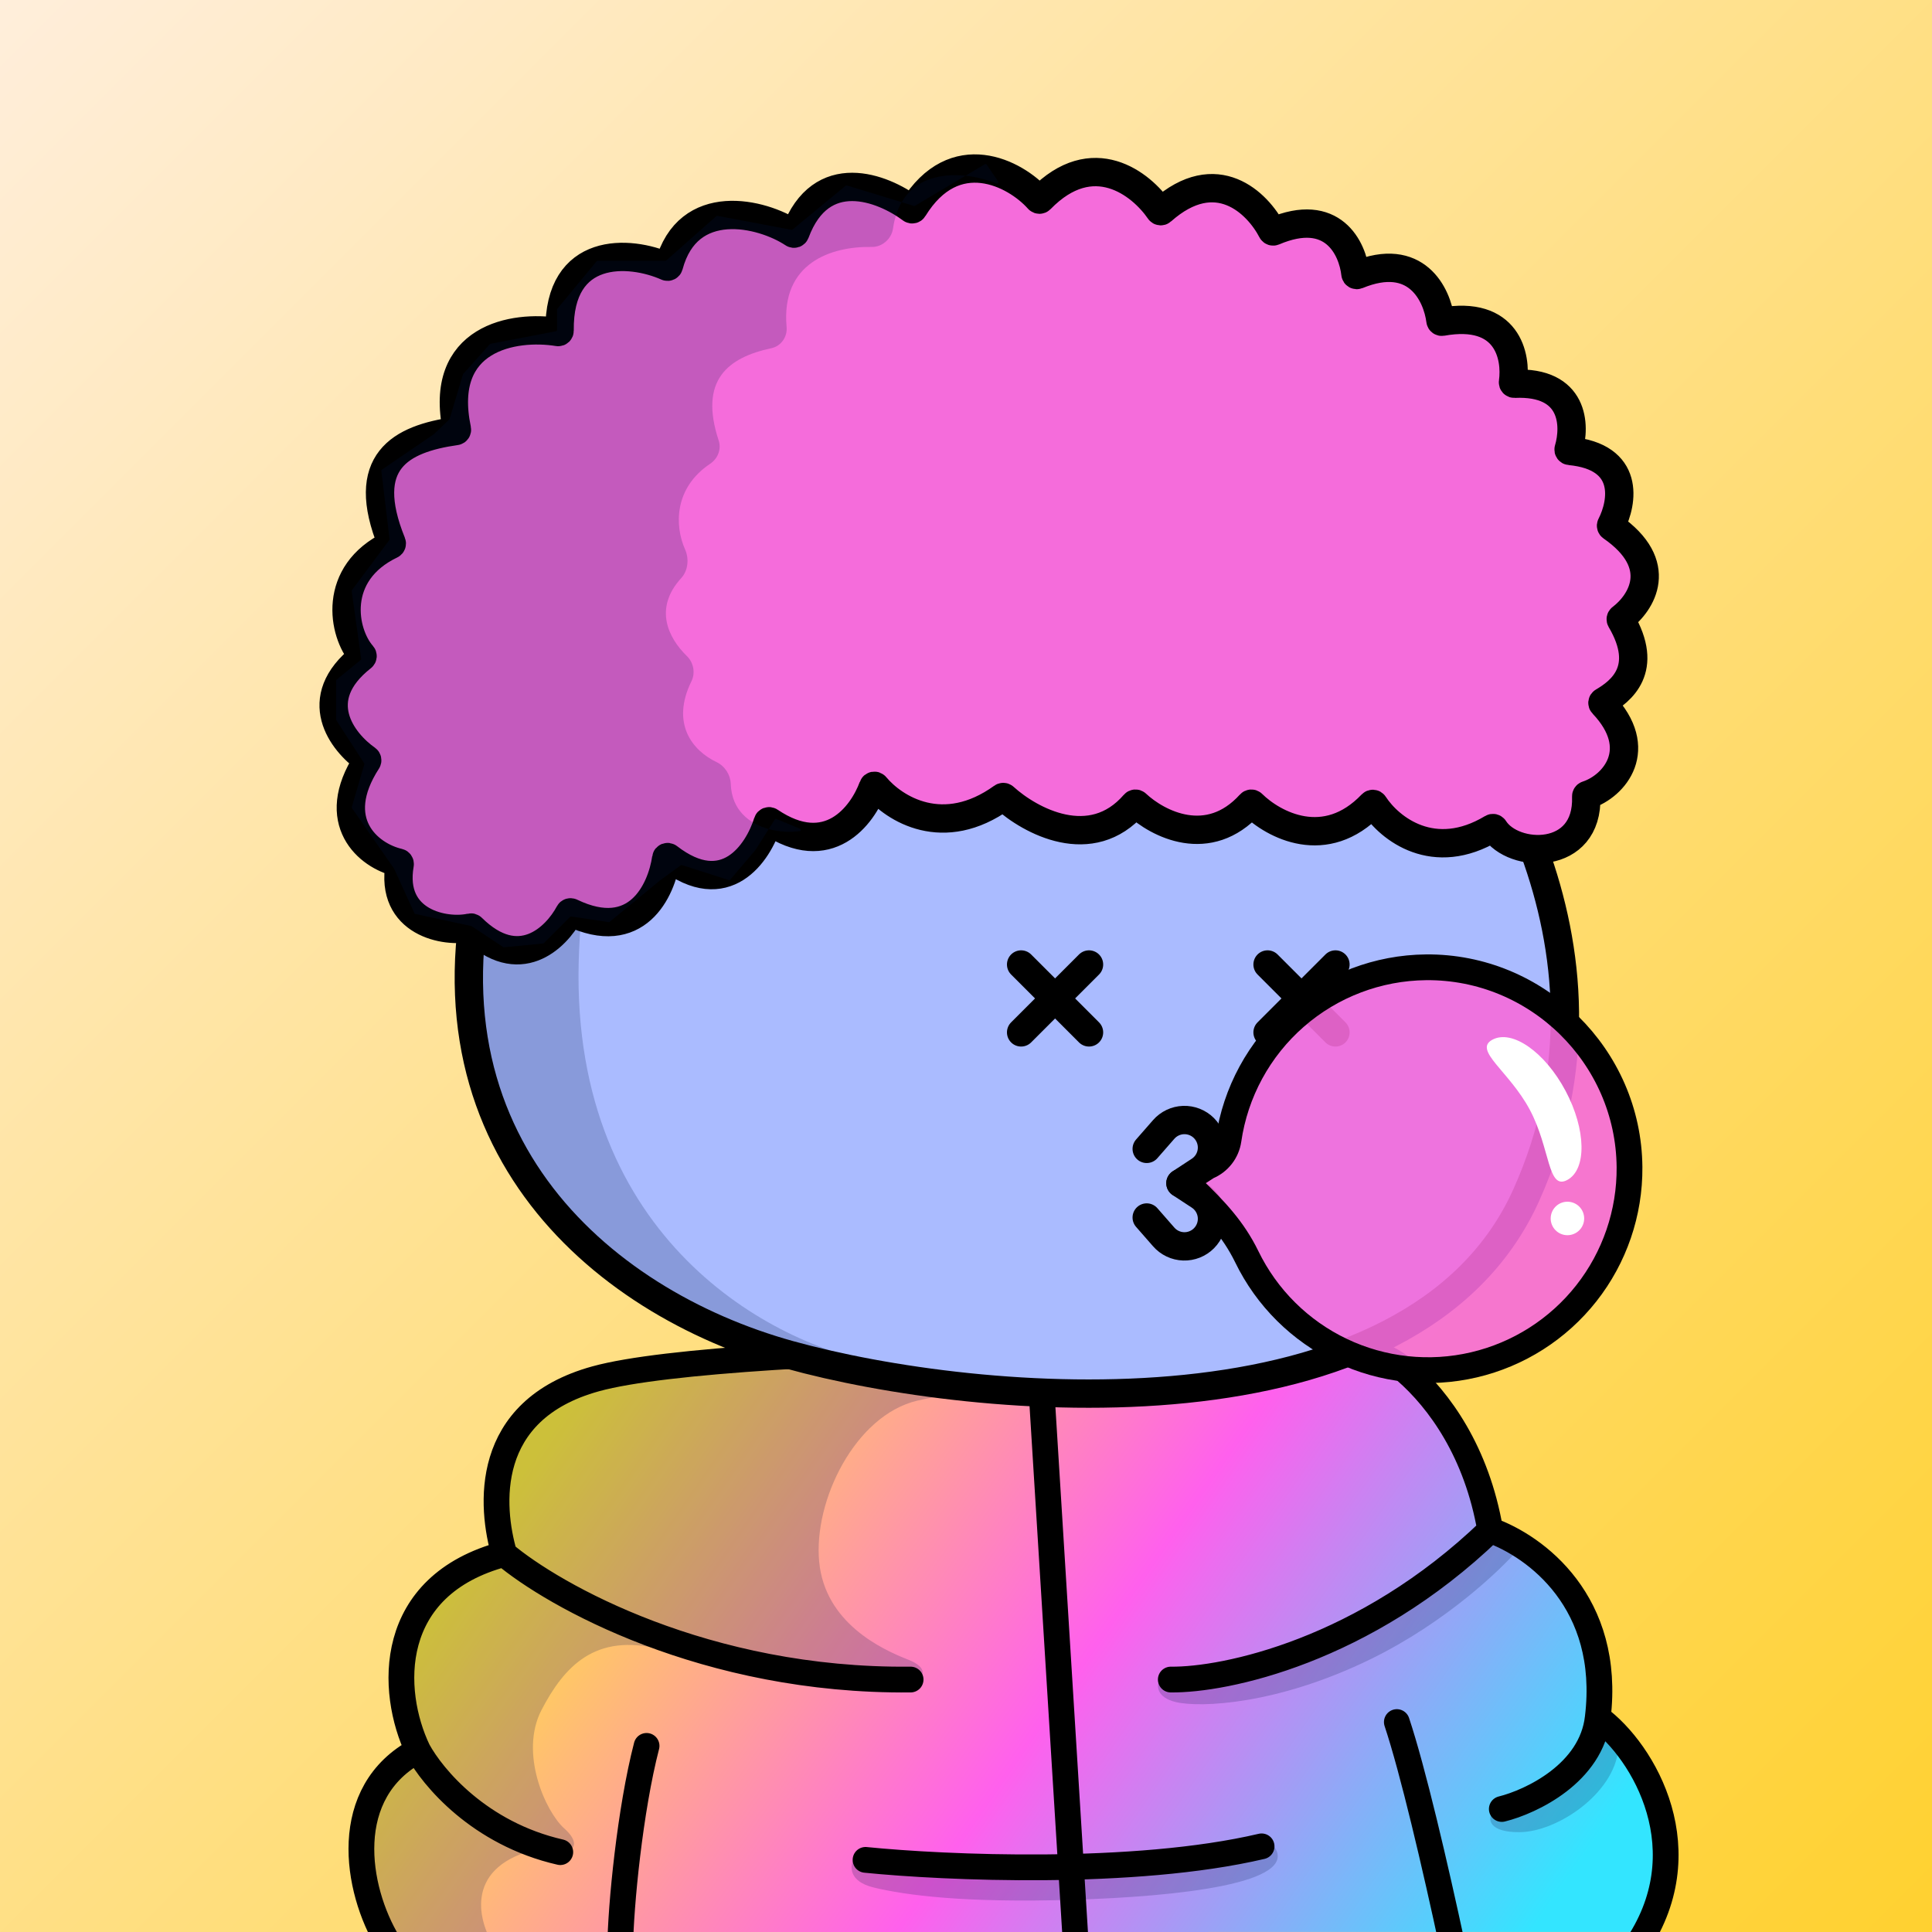
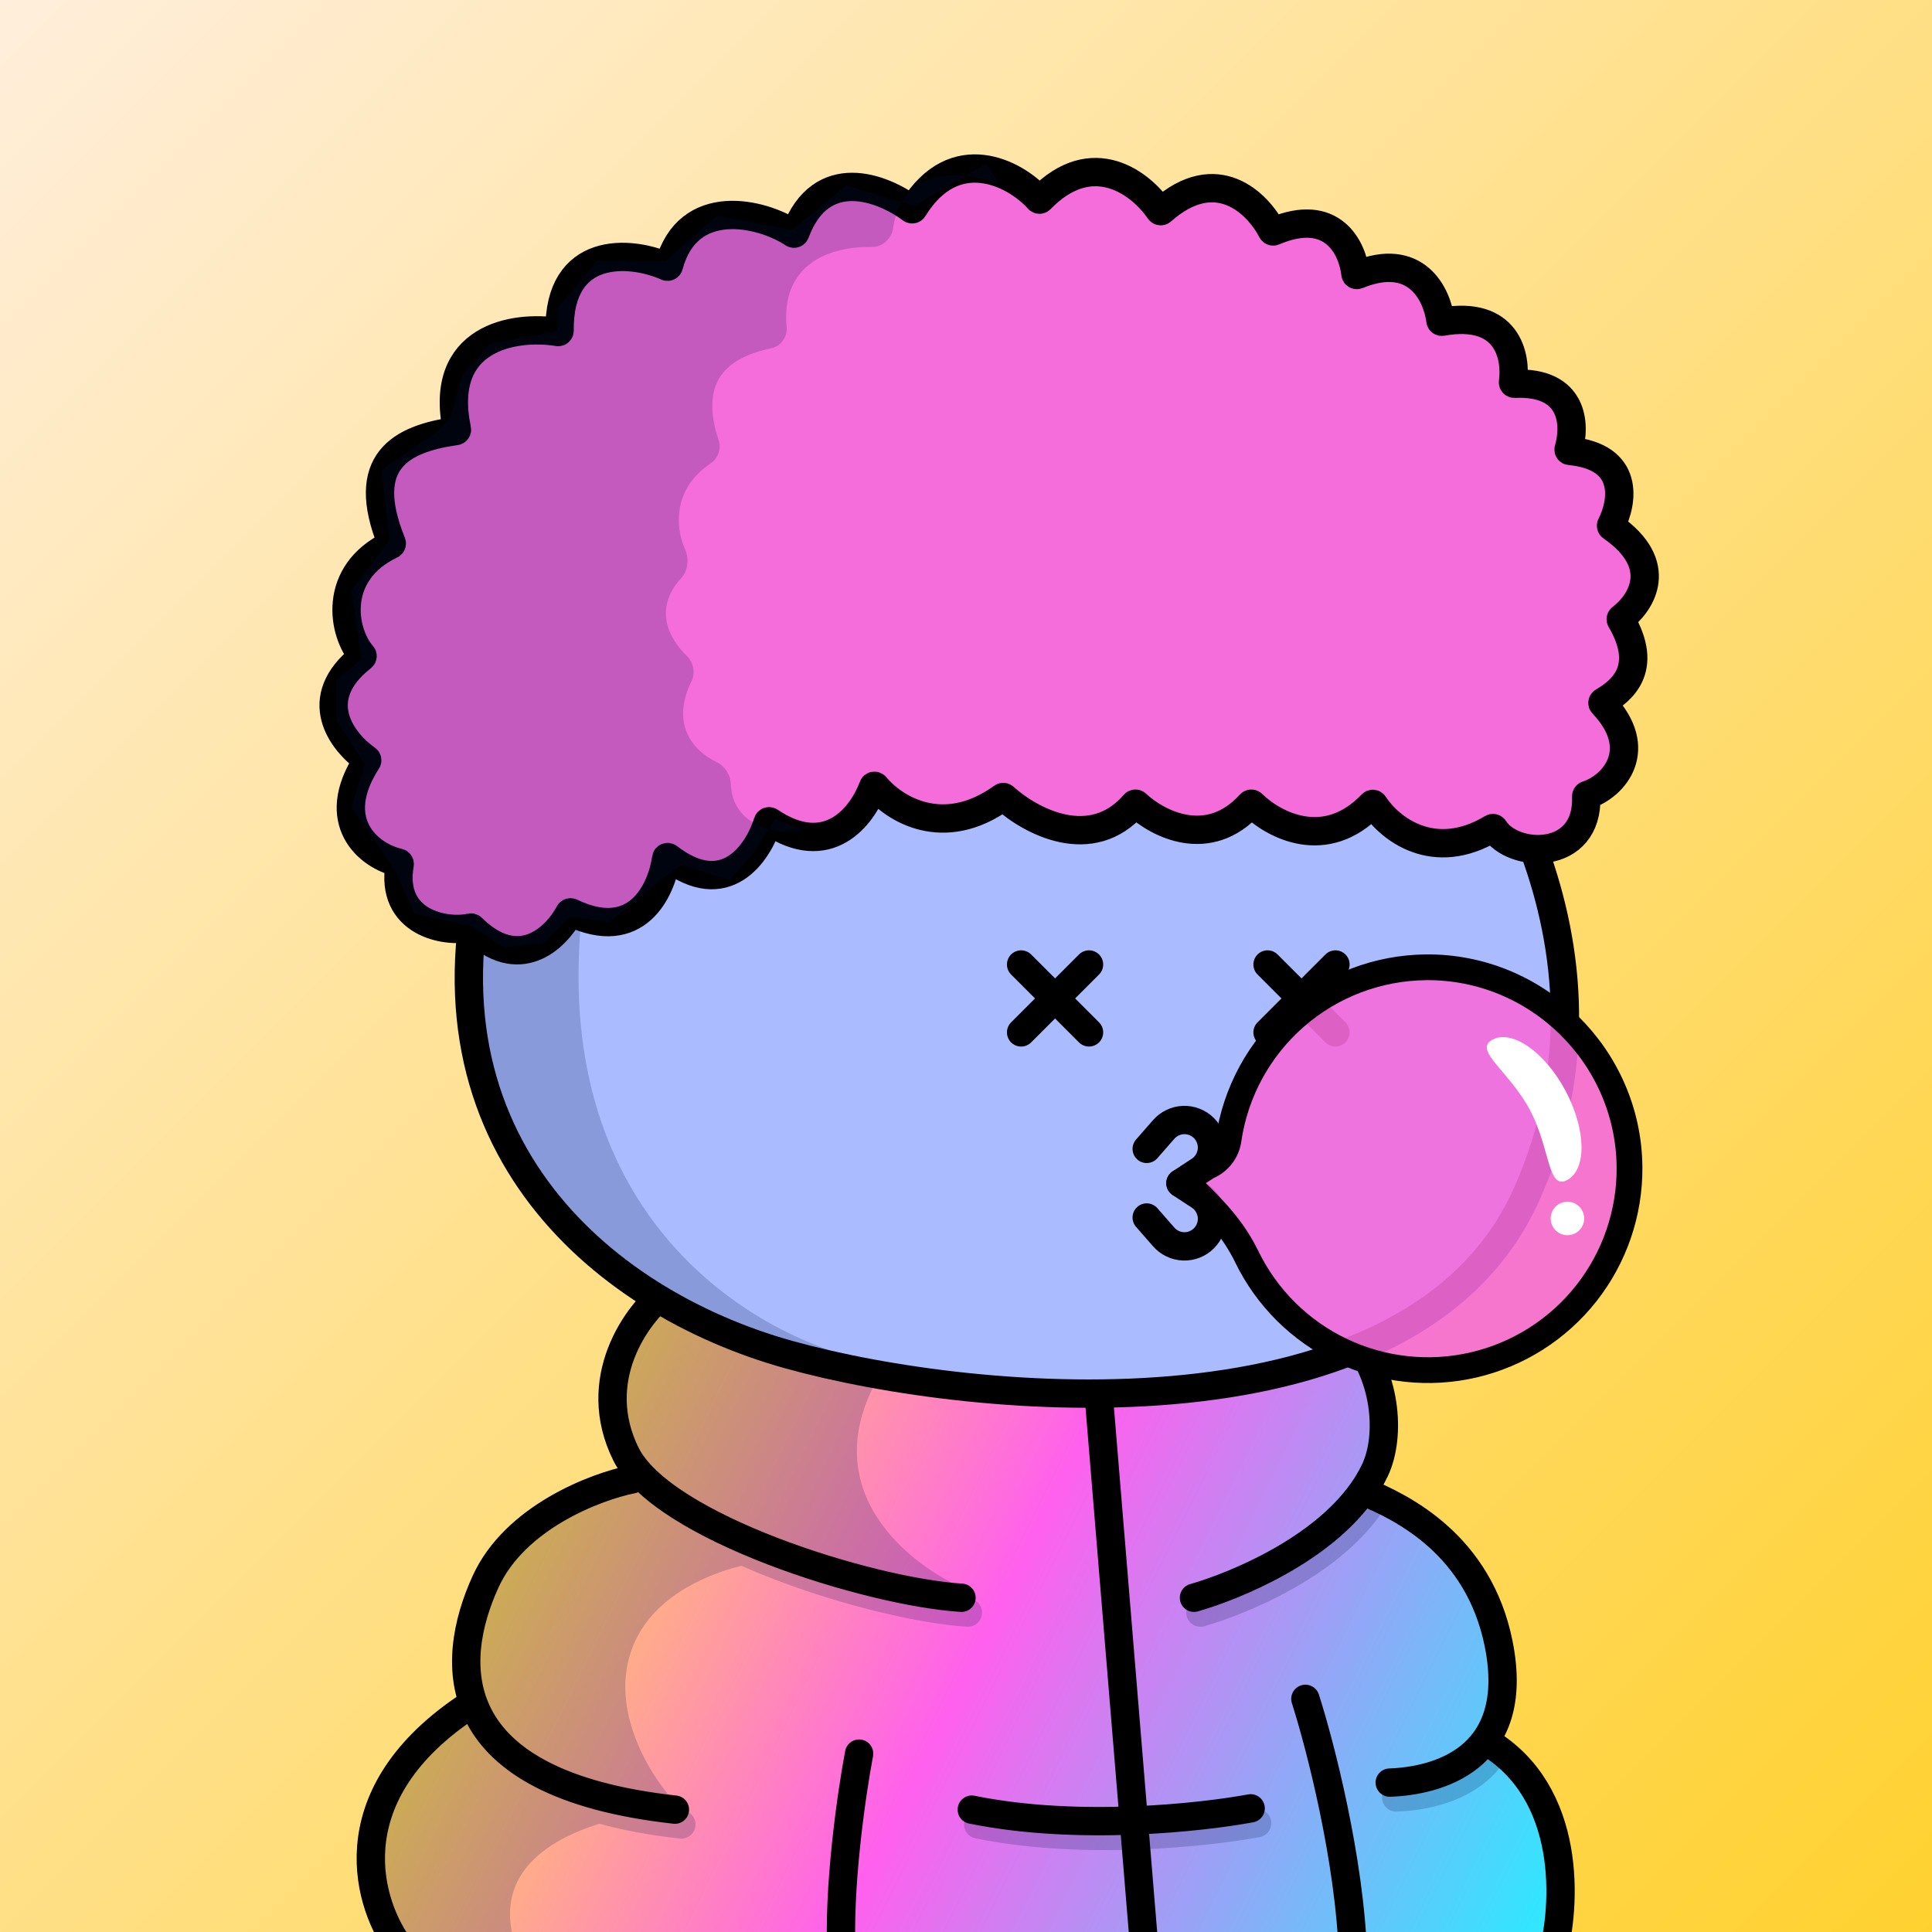
<svg xmlns="http://www.w3.org/2000/svg" preserveAspectRatio="xMidYMin meet" fill="none" viewBox="0 0 1500 1500">
  <g>
    <path fill="url(#prefix__paint0_linear_53_28789)" d="M0 0h1500v1500H0z" />
    <defs>
      <linearGradient id="prefix__paint0_linear_53_28789" x1="1500" y1="1500" x2="0" y2="0" gradientUnits="userSpaceOnUse">
        <stop stop-color="#FFD130" />
        <stop offset="1" stop-color="#FFEEDB" />
      </linearGradient>
    </defs>
-     <g clip-path="url(#prefix__clip0_53_27868)">
-       <path d="M295.8 1500s-47.94-91.54 28.64-134.76c0 0-62-101.54 67.13-159.88 0 0-37.4-104.09 81.15-137.65 0 0 144.28-18.07 334.85-18.07 0 0 171.93-9.14 272.93 4.86 0 0 48.6 26.91 76.51 133.04 0 0 102.26 45.87 83.4 145.87 0 0 95.08 77.12 34 166.56l-978.61.03z" fill="url(#prefix__paint0_linear_53_27868)" />
-       <path d="M413.5 1436.5c-54 14.8-41.833 56.83-29 76H309c-8.833-12.83-26.5-48.1-26.5-86.5s29.667-63.33 44.5-71l-18-50c3.833-14.67 16.4-49.7 36-72.5 18.829-21.9 42.242-22.8 52.773-20.32-4.833-2.49-11.288-20.19-5.773-77.18 6-62 116.5-77.5 171-77.5l241.5-11 7 36c-17.167-2.17-61.1-4.2-99.5 5-48 11.5-80.5 77.5-76 125s48.5 68 69 76c16.4 6.4 11.5 13.67 7 16.5-49.667-3.83-159.1-14.1-199.5-24.5-50.5-13-74.5 13.5-92 47s3 79 17.5 92c11.6 10.4 7.5 15.67 4 17h-28.5zM678.5 1465.5c-20-4.8-18.667-17-15.5-22.5l169.5 1.5 157-10.5c19 28-73 38.5-157 41s-129-3.5-154-9.5zM913 1321.5c-15.2-3.6-15-12.83-13-17l49-6.5c2.333-3.33 20.5-12.3 74.5-21.5s109.83-61.5 131-86.5l25.5 11.5c-14.33 17-57.5 58.1-115.5 86.5-72.5 35.5-132.5 38-151.5 33.5zM1179.5 1422.5c-23.2 0-24-9.67-21.5-14.5 37.6-11.6 66.67-41.83 76.5-55.5 8.5-9.83 24.8-22.5 22 5.5-3.5 35-48 64.5-77 64.5z" fill="#001647" fill-opacity=".2" />
-       <path d="M1084.5 1337c12.33 37 29.5 110.3 43.5 175.5m-646.5 0c.333-32.83 7.7-107.6 20.5-157M301.5 1508.5c-25.5-42-37.6-117.3 23-149.5m0 0c-22-46-25-128.1 67-152.5m-67 152.5c11.333 20.83 47.5 64.6 110.5 79m-43.5-231.5c-10.5-36.17-17.4-111.6 71-136 53.112-14.66 199.972-21.87 344-24.82m-415 160.82c38.167 32.17 156.3 99.1 315.5 97.5m450-116c-10.37-60.53-39.49-100.92-65.94-123.9-17.73-15.41-41.66-19.79-65.15-19.96-61.49-.42-140.02-.09-219.41 1.54M1157 1188c35.17 12.5 94.3 55.9 83.5 145.5M1157 1188c-97.6 94-206 116.5-248 116m331.5 29.5c35.83 26.17 81.7 104.2 28.5 180m-28.5-180c-4.8 43.2-51.67 65.33-74.5 71m-330.5 109l-29-467.82M672 1444c61.333 6.17 208.7 12.7 307.5-10.5" stroke="#000" stroke-width="20" stroke-linecap="round" />
+     <g clip-path="url(#clip0_483_532)">
+       <path d="M366.5 1327.5C264.5 1394.3 286.333 1481.33 310 1516.5L1208 1510C1237.2 1434.8 1183.17 1369.33 1152.5 1346C1198.9 1256 1109.83 1182.17 1059.5 1156.5C1089.1 1116.1 1063.83 1061 1047.5 1038.5C819.5 1116.1 602.5 1048.83 522.5 1005.5C452.9 1045.5 475.833 1117.83 496 1149C358.8 1177.8 352.5 1280 366.5 1327.5Z" fill="url(#paint0_linear_483_532)" />
+       <path d="M1069.32 1160.2C1064.35 1156.71 1057.49 1157.91 1054 1162.88C1039.23 1183.91 1016.26 1201.27 992.35 1214.66C968.55 1227.99 944.65 1236.92 928.96 1241.44C923.12 1243.12 919.75 1249.21 921.43 1255.05C923.11 1260.89 929.2 1264.26 935.04 1262.58C952.15 1257.66 977.65 1248.11 1003.1 1233.85C1028.44 1219.66 1054.57 1200.33 1072 1175.52C1075.49 1170.55 1074.29 1163.69 1069.32 1160.2Z" fill="#001647" fill-opacity="0.2" />
+       <path d="M1164.1 1354.75C1159.24 1351.11 1152.34 1352.1 1148.7 1356.96C1133.03 1377.87 1104.14 1383.83 1083.64 1384.51C1077.57 1384.71 1072.81 1389.8 1073.01 1395.87C1073.21 1401.94 1078.3 1406.7 1084.37 1406.5C1106.4 1405.77 1144.34 1399.48 1166.31 1370.15C1169.95 1365.29 1168.97 1358.39 1164.1 1354.75Z" fill="#001647" fill-opacity="0.2" />
+       <path d="M974 1404.68C955.73 1408.06 923.06 1412.42 884.83 1413.9C846.05 1415.41 802.01 1413.94 761.7 1405.72C755.75 1404.51 749.94 1408.35 748.72 1414.3C747.51 1420.25 751.35 1426.06 757.3 1427.28C799.95 1435.98 845.9 1437.43 885.68 1435.89C924.97 1434.36 958.69 1429.89 978 1426.32C983.97 1425.21 987.92 1419.48 986.82 1413.5C985.72 1407.53 979.98 1403.58 974 1404.68Z" fill="#001647" fill-opacity="0.2" />
+       <path d="M526 1158.5L571 1186L615.26 1203.5L680 1225L731.5 1232.5L752.18 1235C707.21 1216.67 630.42 1157.5 683 1067.5L509.66 1009L484 1061.5L480 1115L501 1137.5L526 1158.5Z" fill="#001647" fill-opacity="0.2" />
+       <path d="M575.64 1215.68C588.5 1221.37 601.86 1226.63 615.26 1231.41C664.47 1248.96 716.66 1260.84 750.81 1262.98C756.87 1263.36 762.1 1258.75 762.48 1252.69C762.86 1246.63 758.25 1241.41 752.19 1241.03C720.76 1239.07 670.68 1227.82 622.65 1210.7C574.19 1193.42 530.41 1171.05 509.66 1148.1C505.59 1143.59 498.63 1143.24 494.12 1147.32C493.29 1148.07 492.61 1148.91 492.06 1149.82L491.49 1149.51L400.99 1186.01L372.99 1242.51L360.99 1305.51L372.66 1327.65C371.89 1327.77 371.12 1327.97 370.37 1328.26L363.99 1321.01L321.49 1356.01L287 1432L300.5 1513H401C381.17 1457.08 423.35 1428.94 465.37 1415.96C483.49 1420.94 504.21 1424.83 527.79 1427.43C533.83 1428.1 539.26 1423.74 539.93 1417.7C540.6 1411.66 536.24 1406.23 530.2 1405.56C520.59 1404.5 511.58 1403.23 503.1 1401.77L493.44 1398.36L525.99 1401.49C506.16 1380.99 471.49 1327.59 491.49 1277.99C506.17 1241.57 544.58 1223.41 575.63 1215.67L575.64 1215.68Z" fill="#001647" fill-opacity="0.2" />
+       <path d="M1013.5 1319C1024.83 1354.33 1048.1 1443.9 1050.5 1519.5M667 1361.5C661.166 1392.33 650.3 1467.1 653.5 1519.5M1205 1519.5C1216 1480.17 1221.2 1391.6 1154 1352M1079 1384C1114 1382.83 1181.89 1367 1163.5 1276C1148.04 1199.52 1089.25 1170.37 1058 1157.7M926.999 1240.5C959.802 1231.06 1025.8 1203.54 1058 1157.7M1058 1157.7C1061.62 1152.53 1064.82 1147.13 1067.5 1141.5C1080.32 1114.5 1076.3 1065.5 1047.5 1035.5C1019.19 1047.48 944.091 1070.65 852.5 1076.66M746.499 1240.5C674.499 1236 514.065 1185.63 485.999 1129C457.5 1071.5 493.833 1020 517.999 1002C574.999 1028.17 715.399 1080 820.999 1078C831.68 1077.8 842.194 1077.34 852.5 1076.66M491 1148.5C462.5 1154.17 399.8 1178 377 1228C348.5 1290.5 343 1385 524 1405M311.5 1513.5C285.667 1480.17 259.201 1396.2 360 1327M852.5 1076.66L880.255 1413.39M880.255 1413.39L889 1519.5M880.255 1413.39C919.011 1411.89 952.211 1407.48 971 1404M880.255 1413.39C840.971 1414.92 795.978 1413.46 754.5 1405" stroke="black" stroke-width="22" stroke-linecap="round" />
    </g>
    <defs>
-       <linearGradient id="prefix__paint0_linear_53_27868" x1="461" y1="1064" x2="1157" y2="1546" gradientUnits="userSpaceOnUse">
+       <linearGradient id="paint0_linear_483_532" x1="382.112" y1="1048.46" x2="1207.91" y2="1454.63" gradientUnits="userSpaceOnUse">
        <stop stop-color="#FFEB37" />
-         <stop offset=".522" stop-color="#FF60ED" />
+         <stop offset="0.479" stop-color="#FF60ED" />
        <stop offset="1" stop-color="#33E5FF" />
      </linearGradient>
-       <clipPath id="prefix__clip0_53_27868">
-         <path fill="#fff" d="M0 0h1500v1500H0z" />
+       <clipPath id="clip0_483_532">
+         <rect width="1500" height="1500" fill="white" />
      </clipPath>
    </defs>
    <g clip-path="url(#clip0_497_1194)">
      <path d="M379.667 654.812C432.345 471.574 618.472 401.981 699.114 390.653C740.985 382.718 849.655 375.215 949.364 408.675C980 418.956 1049.88 457.388 1091.92 499.818C1144.47 552.856 1272.97 732.052 1185.05 927.725C1097.12 1123.4 758.414 1092.29 612.749 1051.82C464.472 1010.63 314.48 881.563 379.667 654.812Z" fill="#AABBFF" />
      <path d="M449.293 747.204C454.734 531.068 585.306 432.345 649.911 410C432.292 459.565 365.296 655.455 364 747.204C377.99 984.871 584.496 1053.43 681 1058C601.498 1044.46 443.853 963.339 449.293 747.204Z" fill="#001647" fill-opacity="0.2" />
      <path d="M379.667 654.812C432.345 471.574 618.472 401.981 699.114 390.653C740.985 382.718 849.655 375.215 949.364 408.675C980 418.956 1049.88 457.388 1091.92 499.818C1144.47 552.856 1272.97 732.052 1185.05 927.725C1097.12 1123.4 758.414 1092.29 612.749 1051.82C464.472 1010.63 314.48 881.563 379.667 654.812Z" stroke="black" stroke-width="22" stroke-linecap="round" />
    </g>
    <defs>
      <clipPath id="prefix__clip0_299_662">
        <path fill="#fff" d="M0 0h1500v1500H0z" />
      </clipPath>
    </defs>
    <g clip-path="url(#clip0_624_3324)">
      <path d="M792.8 801.54L845.506 748.833" stroke="black" stroke-width="22" stroke-miterlimit="10" stroke-linecap="round" />
      <path d="M792.8 748.833L845.506 801.54" stroke="black" stroke-width="22" stroke-miterlimit="10" stroke-linecap="round" />
      <path d="M984.133 801.54L1036.84 748.833" stroke="black" stroke-width="22" stroke-miterlimit="10" stroke-linecap="round" />
      <path d="M984.133 748.833L1036.84 801.54" stroke="black" stroke-width="22" stroke-miterlimit="10" stroke-linecap="round" />
      <path d="M853.066 922.82C861.226 917.24 873.066 917.24 881.206 922.82L881.5 923.02C885.645 925.854 890.549 927.37 895.57 927.37C900.591 927.37 905.495 925.854 909.64 923.02V923.02C913.785 920.185 918.689 918.669 923.71 918.669C928.731 918.669 933.635 920.185 937.78 923.02L938.506 923.513C942.651 926.347 947.555 927.863 952.576 927.863C957.598 927.863 962.502 926.347 966.646 923.513L967.86 922.686C976.02 917.106 987.86 917.106 996 922.686" stroke="black" stroke-width="22" stroke-miterlimit="10" stroke-linecap="round" />
    </g>
    <defs>
      <clipPath id="clip0_624_3324">
        <rect width="1500" height="1500" fill="white" />
      </clipPath>
    </defs>
    <g clip-path="url(#clip0_838_2422)">
      <ellipse cx="932" cy="915.5" rx="131" ry="69.5" fill="#AABBFF" />
      <path d="M916.488 918.577L931.325 908.855C933.985 907.113 936.223 904.799 937.876 902.083C939.529 899.367 940.556 896.317 940.882 893.154C941.208 889.992 940.825 886.796 939.761 883.8C938.697 880.804 936.978 878.082 934.73 875.834V875.834C932.657 873.765 930.181 872.142 927.456 871.068C924.731 869.994 921.814 869.491 918.886 869.59C915.959 869.689 913.083 870.388 910.436 871.644C907.79 872.899 905.429 874.685 903.501 876.89L890.301 891.98" stroke="black" stroke-width="22" stroke-miterlimit="10" stroke-linecap="round" />
      <path d="M916.488 918.675L931.325 928.397C933.986 930.137 936.225 932.449 937.879 935.165C939.533 937.88 940.561 940.93 940.887 944.093C941.213 947.255 940.83 950.451 939.764 953.447C938.699 956.442 936.979 959.163 934.73 961.41V961.41C932.66 963.484 930.185 965.111 927.46 966.188C924.734 967.265 921.817 967.771 918.888 967.672C915.959 967.574 913.081 966.875 910.434 965.617C907.787 964.359 905.427 962.571 903.501 960.362L890.301 945.271" stroke="black" stroke-width="22" stroke-miterlimit="10" stroke-linecap="round" />
      <path d="M1107.22 751.006C1069.86 751.344 1033.86 765.04 1005.72 789.618C977.582 814.195 959.169 848.032 953.812 885.006C953.15 889.572 951.309 893.887 948.472 897.526C945.635 901.164 941.899 904.001 937.632 905.756L926.952 912.626C926.14 913.148 925.456 913.846 924.95 914.668C924.445 915.49 924.131 916.416 924.032 917.376C923.935 918.339 924.058 919.312 924.391 920.221C924.723 921.13 925.257 921.952 925.952 922.626C943.132 939.066 957.522 954.256 967.952 975.626C983.451 1007.57 1009.35 1033.29 1041.4 1048.56C1073.45 1063.83 1109.74 1067.75 1144.31 1059.67C1178.88 1051.59 1209.68 1031.99 1231.64 1004.1C1253.6 976.203 1265.42 941.667 1265.15 906.166C1264.45 820.126 1193.36 750.246 1107.22 751.006Z" fill="#F56CDB" fill-opacity="0.9" stroke="black" stroke-width="20" stroke-miterlimit="10" />
      <path d="M1215.48 846.919C1231.5 877.007 1232.08 908.004 1216.78 916.154C1201.48 924.303 1203.79 891.763 1187.77 861.675C1171.74 831.587 1143.45 815.346 1158.75 807.196C1174.06 799.047 1199.45 816.831 1215.48 846.919Z" fill="white" />
      <circle cx="1216.95" cy="946.006" r="13" fill="white" />
    </g>
    <defs>
      <clipPath id="clip0_838_2422">
        <rect width="1500" height="1500" fill="white" />
      </clipPath>
    </defs>
    <g clip-path="url(#clip0_797_1935)">
      <path d="M778.32 618.992C732.316 652.118 694.23 627.98 679.668 610.456C679.157 609.841 678.159 610.009 677.884 610.761C669.528 633.659 642.971 668.377 597.671 637.802C597.105 637.42 596.305 637.664 596.101 638.316C588.493 662.622 563.234 699.839 518.947 665.637C518.326 665.158 517.378 665.497 517.267 666.274C513.621 691.674 494.316 732.913 443.408 708.441C442.916 708.205 442.306 708.379 442.049 708.86C431.681 728.28 402.873 756.444 366.411 720.409C366.162 720.163 365.804 720.049 365.462 720.128C345.832 724.651 302.407 716.493 310.32 670.989C310.414 670.452 310.08 669.914 309.548 669.792C285.64 664.323 254.684 637.693 284.948 590.845C285.245 590.386 285.146 589.761 284.698 589.447C265.719 576.144 239.77 542.719 281.101 510.198C281.568 509.831 281.652 509.135 281.258 508.691C265.973 491.441 257.362 445.131 303.621 422.916C304.102 422.685 304.331 422.088 304.13 421.593C278.525 358.362 310.831 340.761 353.923 334.65C354.5 334.568 354.887 333.983 354.767 333.412C339.785 262.041 399.108 252.25 433.313 257.799C433.935 257.9 434.485 257.378 434.477 256.747C433.614 190.873 488.629 193.994 517.914 207.007C518.486 207.262 519.149 206.909 519.311 206.303C534.019 151.325 591.46 165.03 615.936 181.277C616.484 181.641 617.229 181.359 617.459 180.742C637.478 127.018 685.224 145.62 707.619 162.333C708.097 162.69 708.783 162.528 709.096 162.019C741.06 110.016 788.168 134.291 806.283 154.678C806.677 155.121 807.373 155.109 807.786 154.684C848.463 112.933 885.946 142.547 900.357 163.546C900.704 164.051 901.43 164.109 901.888 163.702C944.488 125.847 976.412 157.642 987.575 179.166C987.82 179.638 988.404 179.823 988.894 179.614C1034.73 160.09 1050.15 192.591 1052.37 212.628C1052.44 213.306 1053.18 213.711 1053.81 213.451C1099.59 194.592 1115.79 228.48 1118.38 248.933C1118.45 249.513 1119.02 249.901 1119.59 249.798C1170.35 240.711 1177.53 276.49 1174.69 296.774C1174.6 297.409 1175.14 297.963 1175.78 297.935C1222.29 295.882 1223.42 330.149 1217.87 348.801C1217.69 349.419 1218.15 350.052 1218.79 350.113C1265.88 354.579 1260.1 389.775 1250.91 407.714C1250.68 408.168 1250.84 408.73 1251.26 409.021C1293.6 438.395 1274.36 468.139 1258.73 479.96C1258.31 480.273 1258.22 480.859 1258.48 481.306C1281.04 519.674 1258.36 536.792 1244.61 544.854C1244.05 545.185 1243.96 545.975 1244.42 546.449C1277.86 581.608 1253.39 610.387 1232.24 617.268C1231.8 617.41 1231.52 617.843 1231.53 618.302C1233.35 668.841 1174.73 666.767 1160.03 643.385C1159.73 642.906 1159.08 642.756 1158.6 643.047C1113.14 670.393 1078.93 643.457 1066.69 624.601C1066.33 624.046 1065.54 623.996 1065.08 624.475C1029.07 662.135 988.776 640.543 972.247 624.25C971.834 623.842 971.159 623.886 970.769 624.316C938.22 660.212 898.794 639.713 882.265 624.229C881.842 623.832 881.169 623.893 880.789 624.331C847.162 663.14 799.805 637.39 779.595 619.045C779.241 618.723 778.708 618.713 778.32 618.992Z" fill="#F56CDB" />
      <path d="M778.32 618.992C732.316 652.118 694.23 627.98 679.668 610.456C679.157 609.841 678.159 610.009 677.884 610.761C669.528 633.659 642.971 668.377 597.671 637.802C597.105 637.42 596.305 637.664 596.101 638.316C588.493 662.622 563.234 699.839 518.947 665.637C518.326 665.158 517.378 665.497 517.267 666.274C513.621 691.674 494.316 732.913 443.408 708.441C442.916 708.205 442.306 708.379 442.049 708.86C431.681 728.28 402.873 756.444 366.411 720.409C366.162 720.163 365.804 720.049 365.462 720.128C345.832 724.651 302.407 716.493 310.32 670.989C310.414 670.452 310.08 669.914 309.548 669.792C285.64 664.323 254.684 637.693 284.948 590.845C285.245 590.386 285.146 589.761 284.698 589.447C265.719 576.144 239.77 542.719 281.101 510.198C281.568 509.831 281.652 509.135 281.258 508.691C265.973 491.441 257.362 445.131 303.621 422.916C304.102 422.685 304.331 422.088 304.13 421.593C278.525 358.362 310.831 340.761 353.923 334.65C354.5 334.568 354.887 333.983 354.767 333.412C339.785 262.041 399.108 252.25 433.313 257.799C433.935 257.9 434.485 257.378 434.477 256.747C433.614 190.873 488.629 193.994 517.914 207.007C518.486 207.262 519.149 206.909 519.311 206.303C534.019 151.325 591.46 165.03 615.936 181.277C616.484 181.641 617.229 181.359 617.459 180.742C637.478 127.018 685.224 145.62 707.619 162.333C708.097 162.69 708.783 162.528 709.096 162.019C741.06 110.016 788.168 134.291 806.283 154.678C806.677 155.121 807.373 155.109 807.786 154.684C848.463 112.933 885.946 142.547 900.357 163.546C900.704 164.051 901.43 164.109 901.888 163.702C944.488 125.847 976.412 157.642 987.575 179.166C987.82 179.638 988.404 179.823 988.894 179.614C1034.73 160.09 1050.15 192.591 1052.37 212.628C1052.44 213.306 1053.18 213.711 1053.81 213.451C1099.59 194.592 1115.79 228.48 1118.38 248.933C1118.45 249.513 1119.02 249.901 1119.59 249.798C1170.35 240.711 1177.53 276.49 1174.69 296.774C1174.6 297.409 1175.14 297.963 1175.78 297.935C1222.29 295.882 1223.42 330.149 1217.87 348.801C1217.69 349.419 1218.15 350.052 1218.79 350.113C1265.88 354.579 1260.1 389.775 1250.91 407.714C1250.68 408.168 1250.84 408.73 1251.26 409.021C1293.6 438.395 1274.36 468.139 1258.73 479.96C1258.31 480.273 1258.22 480.859 1258.48 481.306C1281.04 519.674 1258.36 536.792 1244.61 544.854C1244.05 545.185 1243.96 545.975 1244.42 546.449C1277.86 581.608 1253.39 610.387 1232.24 617.268C1231.8 617.41 1231.52 617.843 1231.53 618.302C1233.35 668.841 1174.73 666.767 1160.03 643.385C1159.73 642.906 1159.08 642.756 1158.6 643.047C1113.14 670.393 1078.93 643.457 1066.69 624.601C1066.33 624.046 1065.54 623.996 1065.08 624.475C1029.07 662.135 988.776 640.543 972.247 624.25C971.834 623.842 971.159 623.886 970.769 624.316C938.22 660.212 898.794 639.713 882.265 624.229C881.842 623.832 881.169 623.893 880.789 624.331C847.162 663.14 799.805 637.39 779.595 619.045C779.241 618.723 778.708 618.713 778.32 618.992Z" stroke="black" stroke-width="22" stroke-linecap="round" />
      <path d="M620.986 645.219C614.221 646.292 605.377 646.031 596.827 643.677L586.5 660L566.932 682.993C566.67 683.3 566.25 683.42 565.865 683.297L529.483 671.655C529.179 671.557 528.848 671.611 528.59 671.798L512.5 683.5L473.344 715.717C473.125 715.897 472.84 715.976 472.56 715.934L443.499 711.575C443.185 711.528 442.868 711.632 442.643 711.857L422.254 732.246C422.09 732.41 421.874 732.512 421.643 732.535L391.352 735.466C391.124 735.488 390.896 735.431 390.705 735.305L366.157 719.103C366.053 719.035 365.938 718.987 365.817 718.96L322.49 709.606C322.182 709.539 321.923 709.331 321.792 709.044L306.037 674.581C306.012 674.527 305.983 674.475 305.949 674.427L273.273 627.393C273.1 627.145 273.05 626.831 273.135 626.541L282.871 593.44C282.953 593.161 282.909 592.859 282.751 592.615L261.16 559.248C261.056 559.086 261 558.897 261 558.705V528.473C261 528.174 261.134 527.89 261.366 527.7L280.066 512.356C280.336 512.135 280.47 511.789 280.422 511.444L273.057 458.908C273.021 458.646 273.088 458.382 273.246 458.17L302.261 419.321C302.414 419.115 302.483 418.858 302.452 418.603L296.073 365.603C296.028 365.232 296.193 364.868 296.501 364.658L336.932 337.047C336.977 337.016 337.02 336.981 337.06 336.943L348.81 325.682C348.934 325.563 349.026 325.413 349.076 325.248L359.436 290.713C359.478 290.573 359.551 290.443 359.648 290.334L380.275 267.252C380.421 267.089 380.617 266.978 380.832 266.936L431.689 257.156C432.16 257.065 432.5 256.653 432.5 256.174V240.36C432.5 240.127 432.581 239.902 432.729 239.723L463.2 202.863C463.39 202.633 463.673 202.5 463.971 202.5H516.621C516.865 202.5 517.101 202.411 517.284 202.248L556.133 167.825C556.365 167.62 556.678 167.533 556.981 167.591L614.54 178.413C614.831 178.468 615.132 178.391 615.361 178.202L656.586 144.178C656.844 143.965 657.193 143.895 657.514 143.993L700.071 156.972C710.689 138.773 730.764 134.451 749.613 136.447L764.693 127.48C765.147 127.21 765.732 127.34 766.03 127.775L774.989 140.892C775.559 141.727 774.664 142.818 773.726 142.443C766.631 139.602 758.25 137.361 749.613 136.447L710.38 159.774C710.138 159.918 709.846 159.953 709.577 159.871L700.071 156.972C696.874 162.451 694.534 169.189 693.343 177.391C692.167 185.491 684.959 191.879 676.775 191.729C645.377 191.153 606.18 204.072 610.724 253.904C611.417 261.498 606.443 268.723 598.986 270.318C565.254 277.532 542.435 294.978 558.009 342.104C560.214 348.779 557.262 356.127 551.416 360.031C523.521 378.656 523.528 407.868 531.92 426.637C535.118 433.79 534.243 443.005 528.95 448.782C507.316 472.397 518.942 495.408 533.299 509.37C538.474 514.403 540.031 522.447 536.842 528.923C520.715 561.668 537.504 582.722 556.295 591.666C562.735 594.731 567.121 601.466 567.364 608.594C568.067 629.222 582.006 639.595 596.827 643.677L601.55 636.212C601.81 635.801 602.329 635.636 602.778 635.823L621.148 643.451C622.041 643.822 621.942 645.067 620.986 645.219Z" fill="#001647" fill-opacity="0.2" />
    </g>
    <defs>
      <clipPath id="clip0_797_1935">
        <rect width="1500" height="1500" fill="white" />
      </clipPath>
    </defs>
  </g>
</svg>
